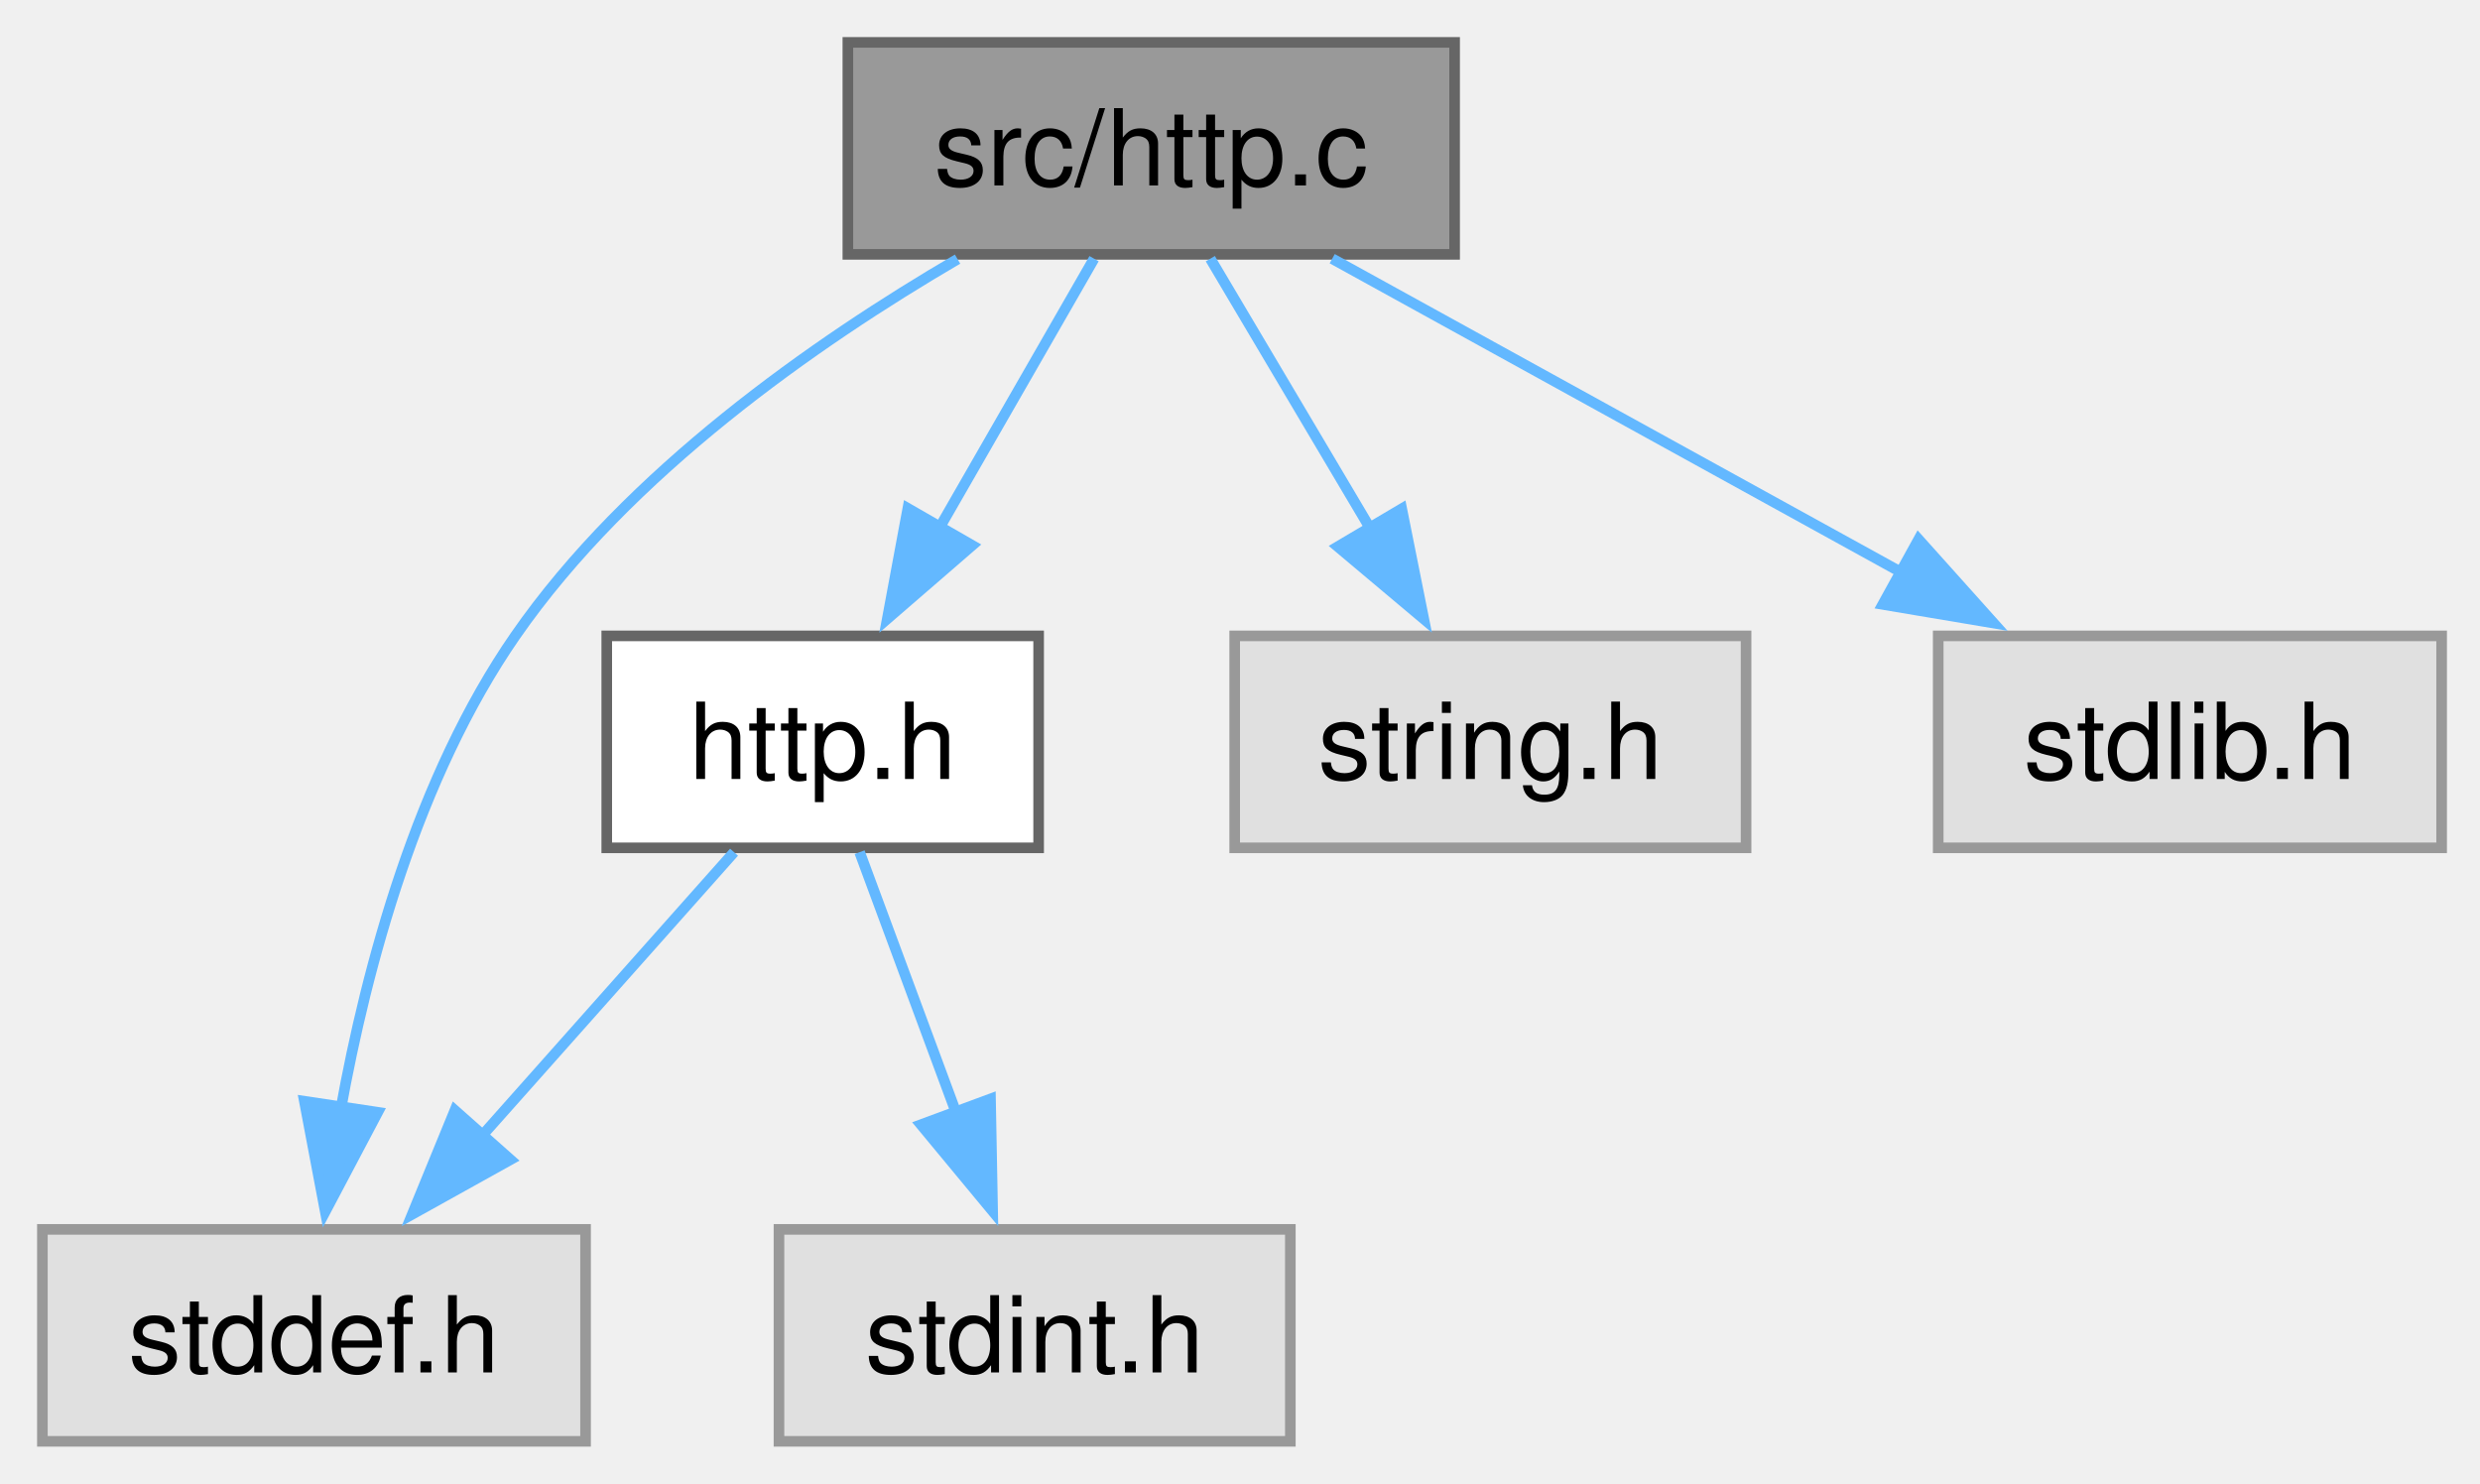
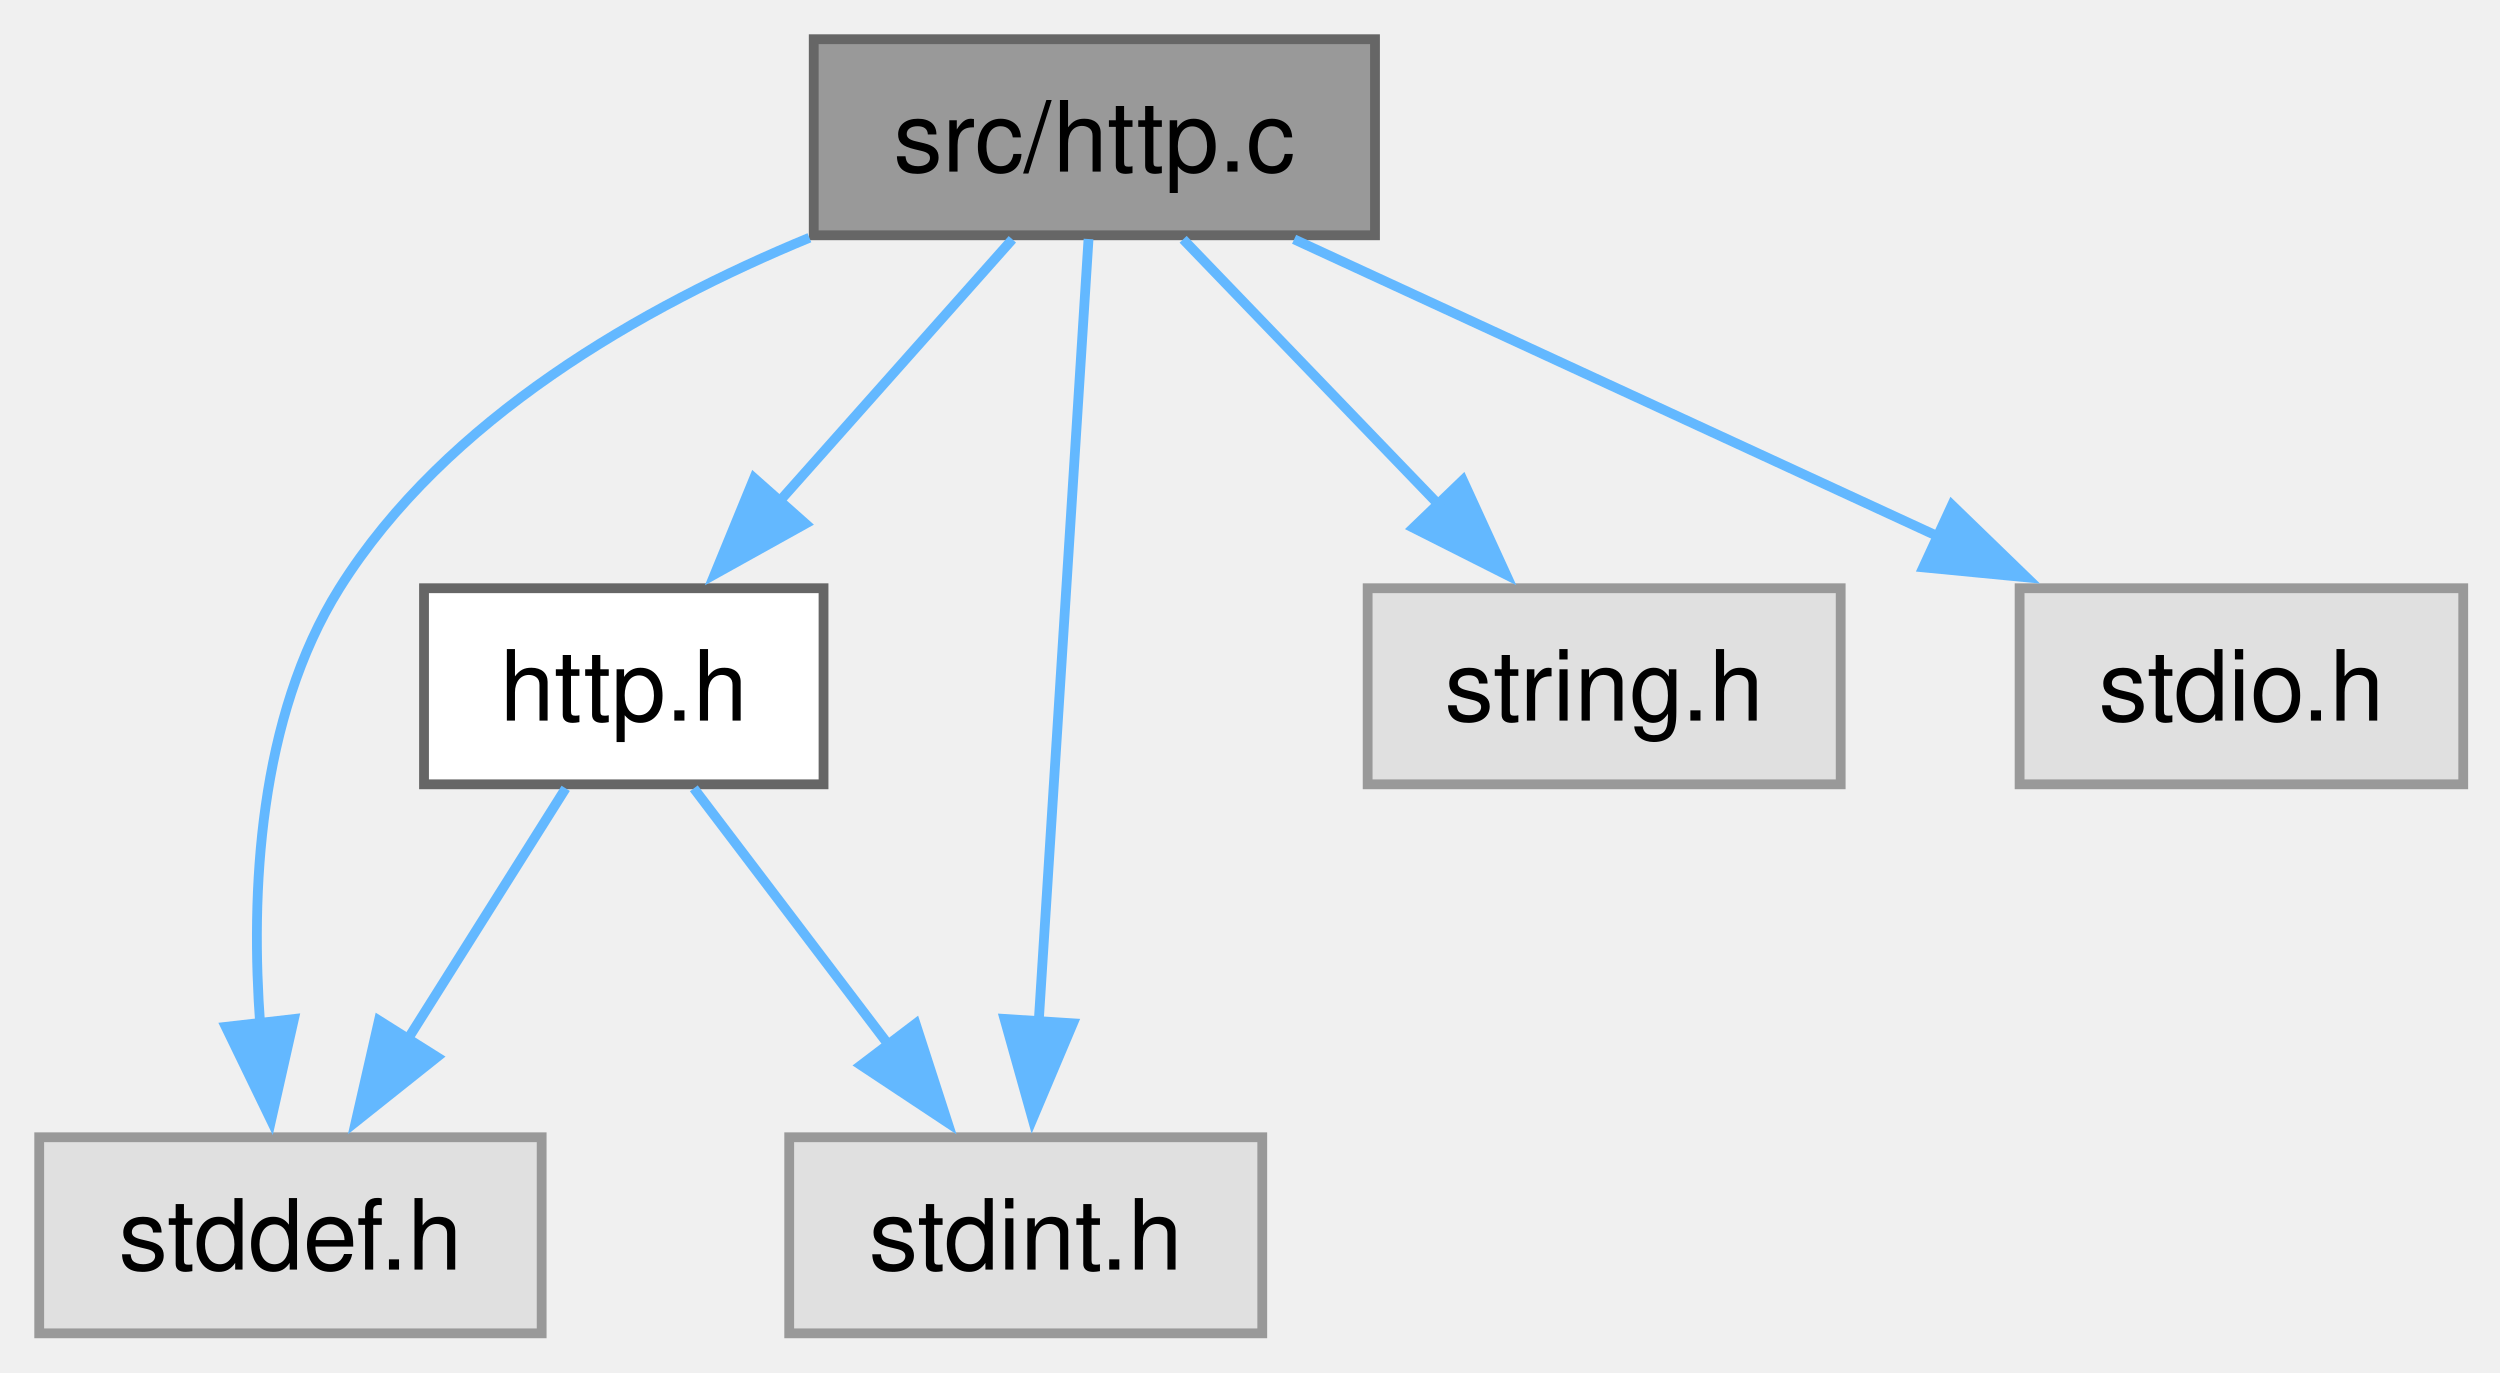
- <svg xmlns="http://www.w3.org/2000/svg" xmlns:xlink="http://www.w3.org/1999/xlink" width="234pt" height="140pt" viewBox="0.00 0.00 234.00 140.00">
+ <svg xmlns="http://www.w3.org/2000/svg" xmlns:xlink="http://www.w3.org/1999/xlink" width="255pt" height="140pt" viewBox="0.00 0.00 255.00 140.00">
  <g id="graph0" class="graph" transform="scale(1 1) rotate(0) translate(4 136)">
    <g id="Node000001" class="node">
      <g id="a_Node000001">
        <a xlink:title=" ">
-           <polygon fill="#999999" stroke="#666666" points="133.25,-132 76,-132 76,-112 133.25,-112 133.25,-132" />
-           <text xml:space="preserve" text-anchor="middle" x="104.62" y="-118.5" font-family="Helvetica,sans-Serif" font-size="10.00">src/http.c</text>
+           <polygon fill="#999999" stroke="#666666" points="136.25,-132 79,-132 79,-112 136.25,-112 136.25,-132" />
+           <text xml:space="preserve" text-anchor="middle" x="107.62" y="-118.5" font-family="Helvetica,sans-Serif" font-size="10.00">src/http.c</text>
        </a>
      </g>
    </g>
    <g id="Node000002" class="node">
      <g id="a_Node000002">
-         <a xlink:href="http_8h_source.html" target="_top" xlink:title=" ">
-           <polygon fill="white" stroke="#666666" points="94,-76 53.25,-76 53.25,-56 94,-56 94,-76" />
-           <text xml:space="preserve" text-anchor="middle" x="73.62" y="-62.5" font-family="Helvetica,sans-Serif" font-size="10.00">http.h</text>
+         <a xlink:href="http_8h.html" target="_top" xlink:title=" ">
+           <polygon fill="white" stroke="#666666" points="80,-76 39.25,-76 39.25,-56 80,-56 80,-76" />
+           <text xml:space="preserve" text-anchor="middle" x="59.62" y="-62.5" font-family="Helvetica,sans-Serif" font-size="10.00">http.h</text>
        </a>
      </g>
    </g>
    <g id="edge1_Node000001_Node000002" class="edge">
      <g id="a_edge1_Node000001_Node000002">
        <a xlink:title=" ">
-           <path fill="none" stroke="#63b8ff" d="M99.23,-111.59C95.18,-104.55 89.51,-94.67 84.53,-86" />
-           <polygon fill="#63b8ff" stroke="#63b8ff" points="87.73,-84.54 79.72,-77.61 81.66,-88.03 87.73,-84.54" />
+           <path fill="none" stroke="#63b8ff" d="M99.26,-111.59C92.73,-104.24 83.44,-93.8 75.51,-84.87" />
+           <polygon fill="#63b8ff" stroke="#63b8ff" points="78.16,-82.58 68.9,-77.43 72.92,-87.23 78.16,-82.58" />
        </a>
      </g>
    </g>
    <g id="Node000003" class="node">
      <g id="a_Node000003">
        <a xlink:title=" ">
          <polygon fill="#e0e0e0" stroke="#999999" points="51.25,-20 0,-20 0,0 51.25,0 51.25,-20" />
          <text xml:space="preserve" text-anchor="middle" x="25.62" y="-6.5" font-family="Helvetica,sans-Serif" font-size="10.00">stddef.h</text>
        </a>
      </g>
    </g>
-     <g id="edge6_Node000001_Node000003" class="edge">
-       <g id="a_edge6_Node000001_Node000003">
+     <g id="edge4_Node000001_Node000003" class="edge">
+       <g id="a_edge4_Node000001_Node000003">
        <a xlink:title=" ">
-           <path fill="none" stroke="#63b8ff" d="M86.35,-111.55C72.95,-103.72 55.3,-91.41 44.62,-76 35.4,-62.68 30.6,-44.87 28.14,-31.25" />
-           <polygon fill="#63b8ff" stroke="#63b8ff" points="31.64,-31.05 26.69,-21.68 24.72,-32.09 31.64,-31.05" />
+           <path fill="none" stroke="#63b8ff" d="M78.56,-111.75C61.6,-104.75 41.47,-93.32 30.62,-76 22.35,-62.78 21.53,-44.96 22.55,-31.32" />
+           <polygon fill="#63b8ff" stroke="#63b8ff" points="25.98,-32.06 23.65,-21.72 19.03,-31.26 25.98,-32.06" />
+         </a>
+       </g>
+     </g>
+     <g id="Node000004" class="node">
+       <g id="a_Node000004">
+         <a xlink:title=" ">
+           <polygon fill="#e0e0e0" stroke="#999999" points="124.75,-20 76.5,-20 76.5,0 124.75,0 124.75,-20" />
+           <text xml:space="preserve" text-anchor="middle" x="100.62" y="-6.5" font-family="Helvetica,sans-Serif" font-size="10.00">stdint.h</text>
+         </a>
+       </g>
+     </g>
+     <g id="edge5_Node000001_Node000004" class="edge">
+       <g id="a_edge5_Node000001_Node000004">
+         <a xlink:title=" ">
+           <path fill="none" stroke="#63b8ff" d="M107.03,-111.62C105.91,-94.01 103.46,-55.59 101.94,-31.65" />
+           <polygon fill="#63b8ff" stroke="#63b8ff" points="105.44,-31.62 101.32,-21.87 98.46,-32.07 105.44,-31.62" />
        </a>
      </g>
    </g>
    <g id="Node000005" class="node">
      <g id="a_Node000005">
        <a xlink:title=" ">
-           <polygon fill="#e0e0e0" stroke="#999999" points="160.75,-76 112.5,-76 112.5,-56 160.75,-56 160.75,-76" />
-           <text xml:space="preserve" text-anchor="middle" x="136.62" y="-62.5" font-family="Helvetica,sans-Serif" font-size="10.00">string.h</text>
+           <polygon fill="#e0e0e0" stroke="#999999" points="183.75,-76 135.5,-76 135.5,-56 183.75,-56 183.75,-76" />
+           <text xml:space="preserve" text-anchor="middle" x="159.62" y="-62.5" font-family="Helvetica,sans-Serif" font-size="10.00">string.h</text>
        </a>
      </g>
    </g>
-     <g id="edge4_Node000001_Node000005" class="edge">
-       <g id="a_edge4_Node000001_Node000005">
+     <g id="edge6_Node000001_Node000005" class="edge">
+       <g id="a_edge6_Node000001_Node000005">
        <a xlink:title=" ">
-           <path fill="none" stroke="#63b8ff" d="M110.2,-111.59C114.37,-104.55 120.23,-94.67 125.37,-86" />
-           <polygon fill="#63b8ff" stroke="#63b8ff" points="128.26,-87.99 130.34,-77.6 122.23,-84.42 128.26,-87.99" />
+           <path fill="none" stroke="#63b8ff" d="M116.68,-111.59C123.84,-104.16 134.03,-93.58 142.69,-84.58" />
+           <polygon fill="#63b8ff" stroke="#63b8ff" points="145.21,-87.02 149.62,-77.39 140.16,-82.16 145.21,-87.02" />
        </a>
      </g>
    </g>
    <g id="Node000006" class="node">
      <g id="a_Node000006">
        <a xlink:title=" ">
-           <polygon fill="#e0e0e0" stroke="#999999" points="226.38,-76 178.88,-76 178.88,-56 226.38,-56 226.38,-76" />
-           <text xml:space="preserve" text-anchor="middle" x="202.62" y="-62.5" font-family="Helvetica,sans-Serif" font-size="10.00">stdlib.h</text>
+           <polygon fill="#e0e0e0" stroke="#999999" points="247.25,-76 202,-76 202,-56 247.25,-56 247.25,-76" />
+           <text xml:space="preserve" text-anchor="middle" x="224.62" y="-62.5" font-family="Helvetica,sans-Serif" font-size="10.00">stdio.h</text>
        </a>
      </g>
    </g>
-     <g id="edge5_Node000001_Node000006" class="edge">
-       <g id="a_edge5_Node000001_Node000006">
+     <g id="edge7_Node000001_Node000006" class="edge">
+       <g id="a_edge7_Node000001_Node000006">
        <a xlink:title=" ">
-           <path fill="none" stroke="#63b8ff" d="M121.7,-111.59C136.5,-103.44 158.19,-91.48 175.39,-82" />
-           <polygon fill="#63b8ff" stroke="#63b8ff" points="177.03,-85.1 184.1,-77.21 173.65,-78.97 177.03,-85.1" />
+           <path fill="none" stroke="#63b8ff" d="M128,-111.59C146.18,-103.21 173.05,-90.8 193.84,-81.21" />
+           <polygon fill="#63b8ff" stroke="#63b8ff" points="195.1,-84.48 202.71,-77.11 192.17,-78.13 195.1,-84.48" />
        </a>
      </g>
    </g>
    <g id="edge2_Node000002_Node000003" class="edge">
      <g id="a_edge2_Node000002_Node000003">
        <a xlink:title=" ">
-           <path fill="none" stroke="#63b8ff" d="M65.26,-55.59C58.73,-48.24 49.44,-37.8 41.51,-28.87" />
-           <polygon fill="#63b8ff" stroke="#63b8ff" points="44.16,-26.58 34.9,-21.43 38.92,-31.23 44.16,-26.58" />
-         </a>
-       </g>
-     </g>
-     <g id="Node000004" class="node">
-       <g id="a_Node000004">
-         <a xlink:title=" ">
-           <polygon fill="#e0e0e0" stroke="#999999" points="117.75,-20 69.5,-20 69.5,0 117.75,0 117.75,-20" />
-           <text xml:space="preserve" text-anchor="middle" x="93.62" y="-6.5" font-family="Helvetica,sans-Serif" font-size="10.00">stdint.h</text>
+           <path fill="none" stroke="#63b8ff" d="M53.7,-55.59C49.27,-48.55 43.05,-38.67 37.59,-30" />
+           <polygon fill="#63b8ff" stroke="#63b8ff" points="40.58,-28.18 32.29,-21.58 34.65,-31.91 40.58,-28.18" />
        </a>
      </g>
    </g>
    <g id="edge3_Node000002_Node000004" class="edge">
      <g id="a_edge3_Node000002_Node000004">
        <a xlink:title=" ">
-           <path fill="none" stroke="#63b8ff" d="M77.11,-55.59C79.63,-48.78 83.14,-39.32 86.27,-30.86" />
-           <polygon fill="#63b8ff" stroke="#63b8ff" points="89.46,-32.31 89.66,-21.72 82.9,-29.88 89.46,-32.31" />
+           <path fill="none" stroke="#63b8ff" d="M66.77,-55.59C72.23,-48.39 79.95,-38.23 86.63,-29.43" />
+           <polygon fill="#63b8ff" stroke="#63b8ff" points="89.39,-31.58 92.65,-21.5 83.82,-27.35 89.39,-31.58" />
        </a>
      </g>
    </g>
  </g>
</svg>
